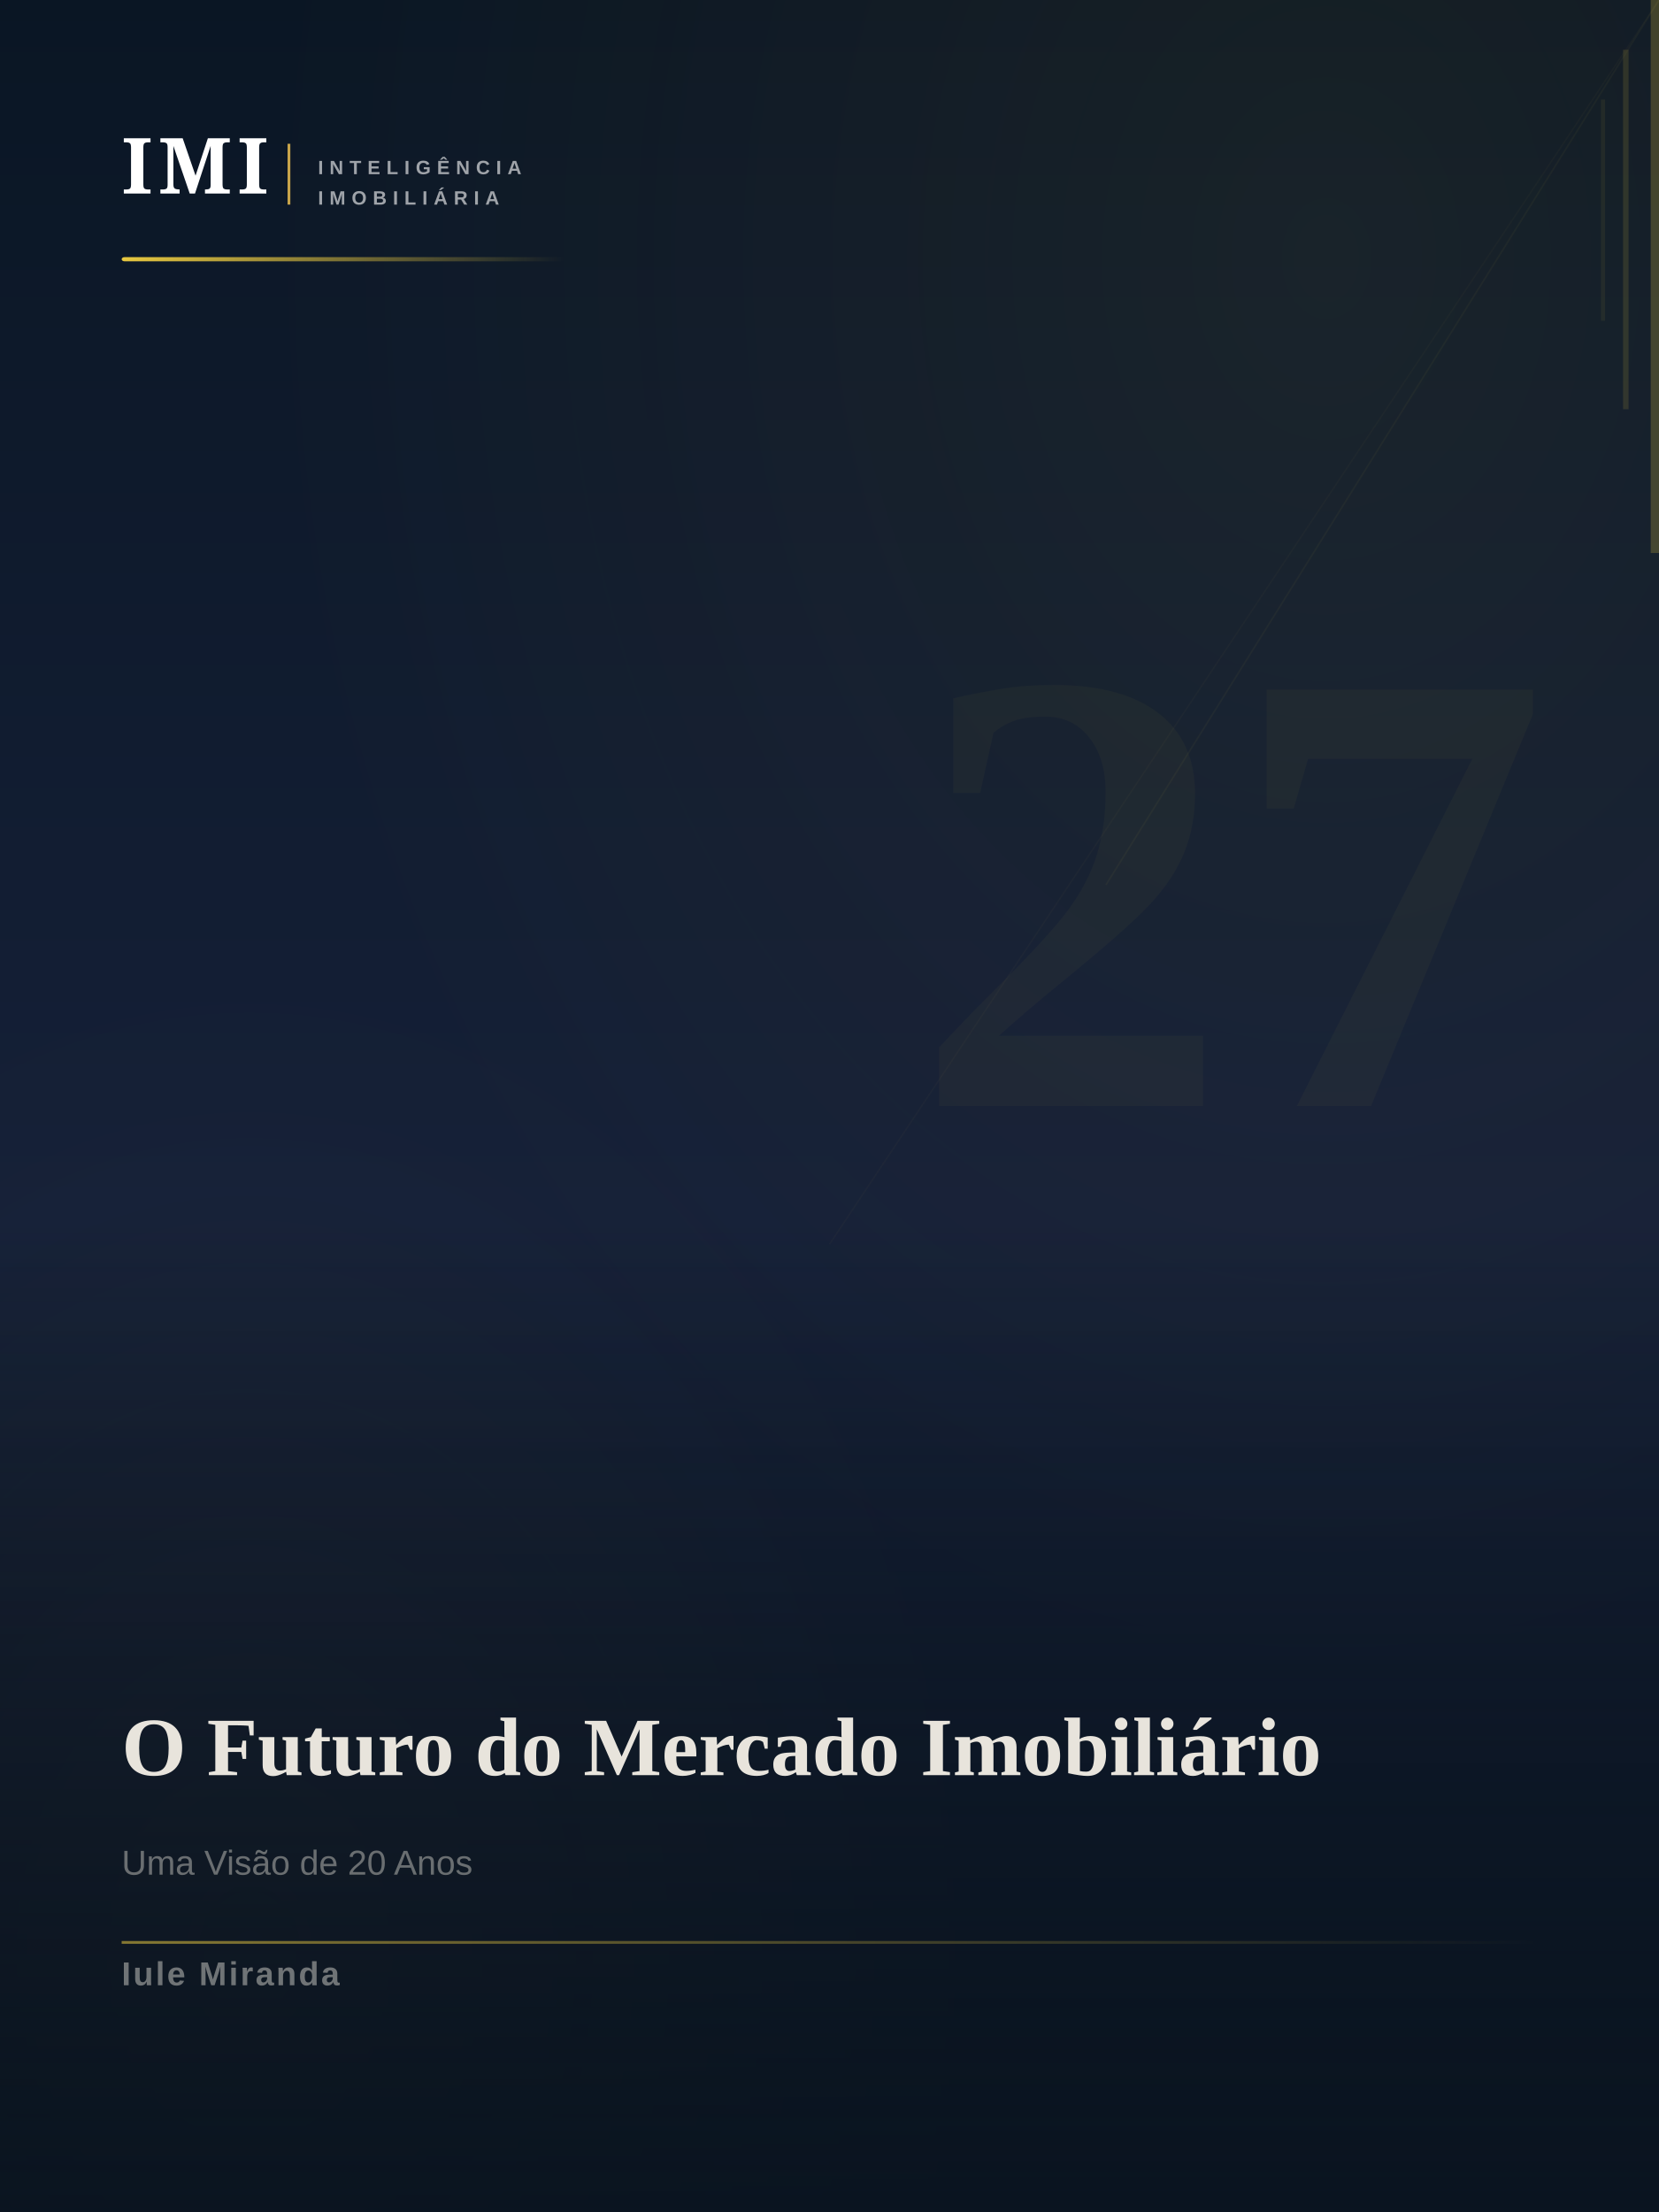
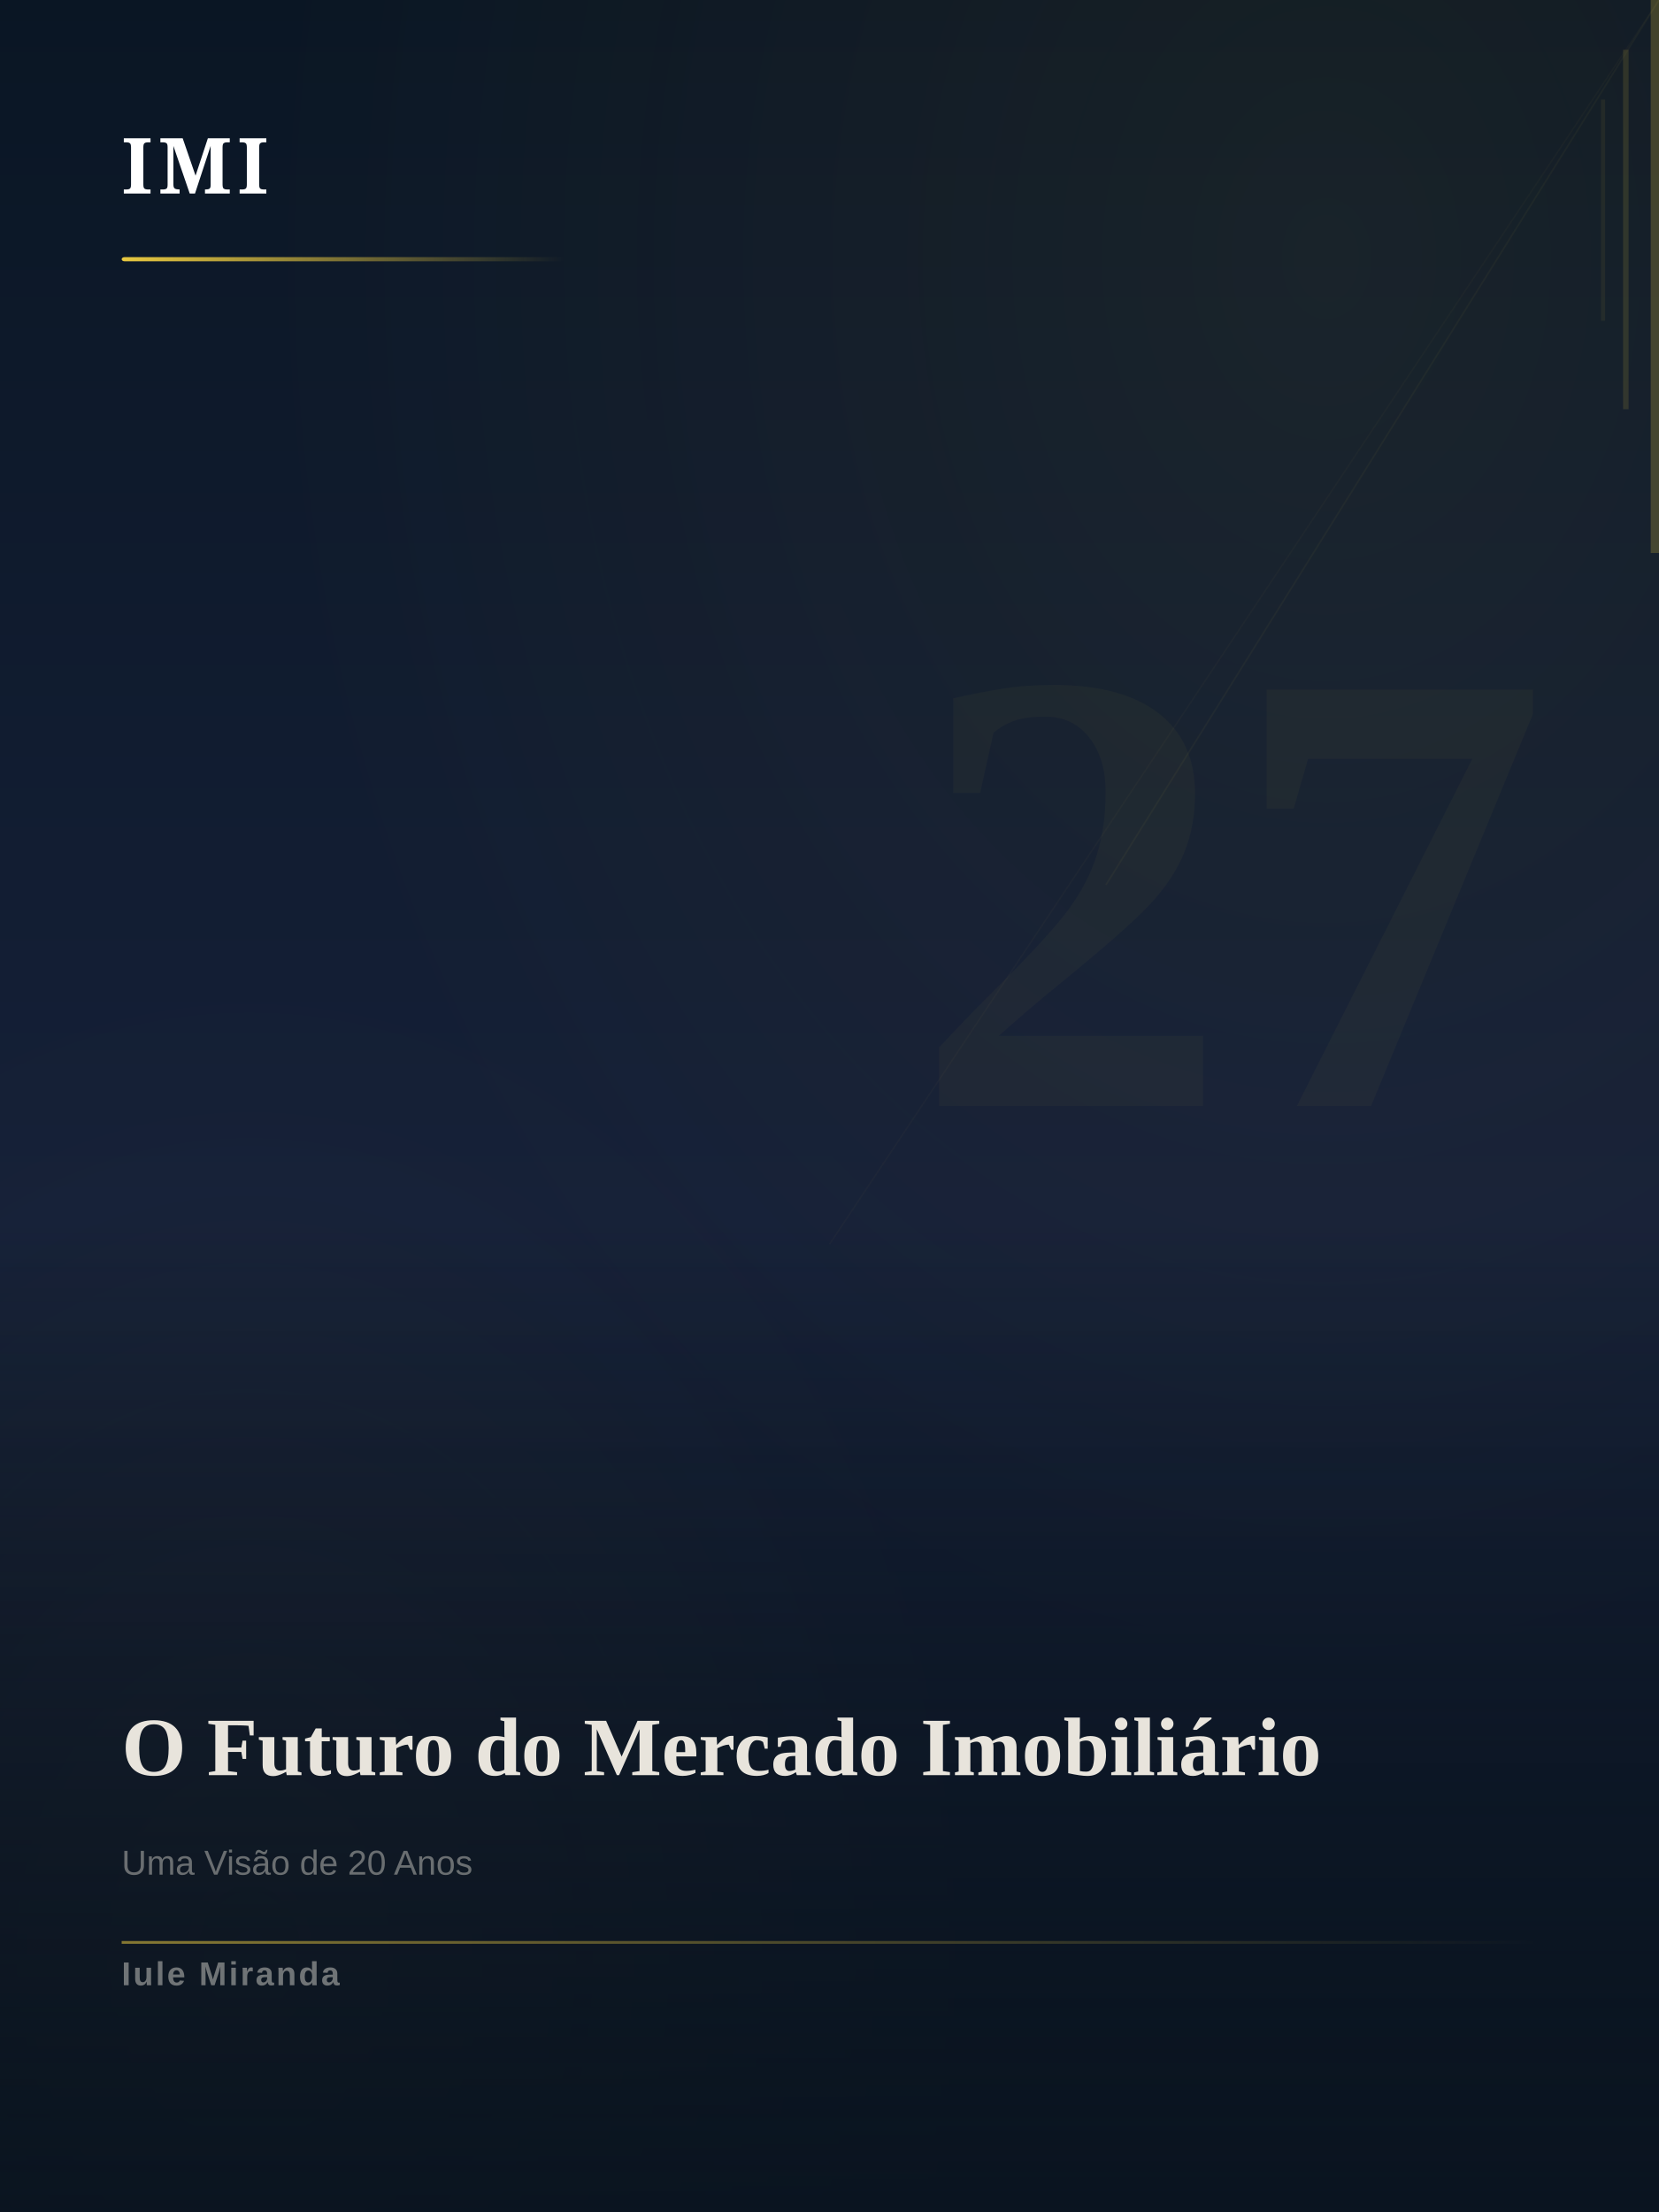
<svg xmlns="http://www.w3.org/2000/svg" width="600" height="800" viewBox="0 0 600 800">
  <defs>
    <linearGradient id="bg_livro_27_o_futuro_do_mercado_imobiliario" x1="0" y1="0" x2="0" y2="1">
      <stop offset="0%" stop-color="#0A1624" />
      <stop offset="55%" stop-color="#152038" />
      <stop offset="100%" stop-color="#0A1420" />
    </linearGradient>
    <linearGradient id="acc_livro_27_o_futuro_do_mercado_imobiliario" x1="0" y1="0" x2="1" y2="0">
      <stop offset="0%" stop-color="#E8C840" />
      <stop offset="100%" stop-color="#E8C840" stop-opacity="0" />
    </linearGradient>
    <linearGradient id="fade_livro_27_o_futuro_do_mercado_imobiliario" x1="0" y1="0.55" x2="0" y2="1">
      <stop offset="0%" stop-color="#0A1420" stop-opacity="0" />
      <stop offset="100%" stop-color="#0A1420" stop-opacity="0.92" />
    </linearGradient>
    <radialGradient id="glow_livro_27_o_futuro_do_mercado_imobiliario" cx="80%" cy="12%" r="65%">
      <stop offset="0%" stop-color="#E8C840" stop-opacity="0.06" />
      <stop offset="100%" stop-color="#E8C840" stop-opacity="0" />
    </radialGradient>
    <radialGradient id="glow2_livro_27_o_futuro_do_mercado_imobiliario" cx="15%" cy="88%" r="45%">
      <stop offset="0%" stop-color="#E8C840" stop-opacity="0.04" />
      <stop offset="100%" stop-color="#E8C840" stop-opacity="0" />
    </radialGradient>
  </defs>
  <rect width="600" height="800" fill="url(#bg_livro_27_o_futuro_do_mercado_imobiliario)" />
  <rect width="600" height="800" fill="url(#glow_livro_27_o_futuro_do_mercado_imobiliario)" />
  <rect width="600" height="800" fill="url(#glow2_livro_27_o_futuro_do_mercado_imobiliario)" />
  <rect x="597" y="0" width="3" height="200" fill="#E8C840" opacity="0.22" />
  <rect x="587" y="18" width="2" height="130" fill="#E8C840" opacity="0.13" />
  <rect x="579" y="36" width="1.5" height="80" fill="#E8C840" opacity="0.07" />
  <line x1="600" y1="0" x2="400" y2="320" stroke="#E8C840" stroke-width="0.6" opacity="0.04" />
  <line x1="600" y1="0" x2="300" y2="450" stroke="#E8C840" stroke-width="0.5" opacity="0.03" />
  <text x="560" y="400" font-family="Georgia, 'Times New Roman', serif" font-size="230" font-weight="700" fill="#E8C840" opacity="0.038" text-anchor="end" dominant-baseline="auto">27</text>
  <text x="44" y="70" font-family="'Playfair Display', 'Cormorant Garamond', Georgia, serif" font-size="28" font-weight="700" fill="#FFFFFF" letter-spacing="2" xml:space="preserve">IMI</text>
-   <rect x="104" y="52" width="1" height="22" fill="#C8A44A" />
-   <text x="115" y="63" font-family="'Geist Sans', Arial, Helvetica, sans-serif" font-size="7" font-weight="600" fill="#FFFFFF" fill-opacity="0.60" letter-spacing="2.2" xml:space="preserve">INTELIGÊNCIA</text>
-   <text x="115" y="74" font-family="'Geist Sans', Arial, Helvetica, sans-serif" font-size="7" font-weight="600" fill="#FFFFFF" fill-opacity="0.60" letter-spacing="2.2" xml:space="preserve">IMOBILIÁRIA</text>
  <rect x="44" y="93" width="160" height="1.5" fill="url(#acc_livro_27_o_futuro_do_mercado_imobiliario)" rx="1" />
  <rect width="600" height="800" fill="url(#fade_livro_27_o_futuro_do_mercado_imobiliario)" />
  <text x="44" y="642" font-family="Georgia, 'Times New Roman', serif" font-size="30" font-weight="700" fill="#E8E4DC" xml:space="preserve">O Futuro do Mercado Imobiliário</text>
  <text x="44" y="678" font-family="Arial, Helvetica, sans-serif" font-size="12.5" fill="#E8E4DC" fill-opacity="0.42" xml:space="preserve">Uma Visão de 20 Anos</text>
  <rect x="44" y="702" width="512" height="1" fill="url(#acc_livro_27_o_futuro_do_mercado_imobiliario)" opacity="0.55" />
  <text x="44" y="718" font-family="Arial, Helvetica, sans-serif" font-size="12" font-weight="600" fill="#E8E4DC" fill-opacity="0.45" letter-spacing="0.8" xml:space="preserve">Iule Miranda</text>
</svg>
